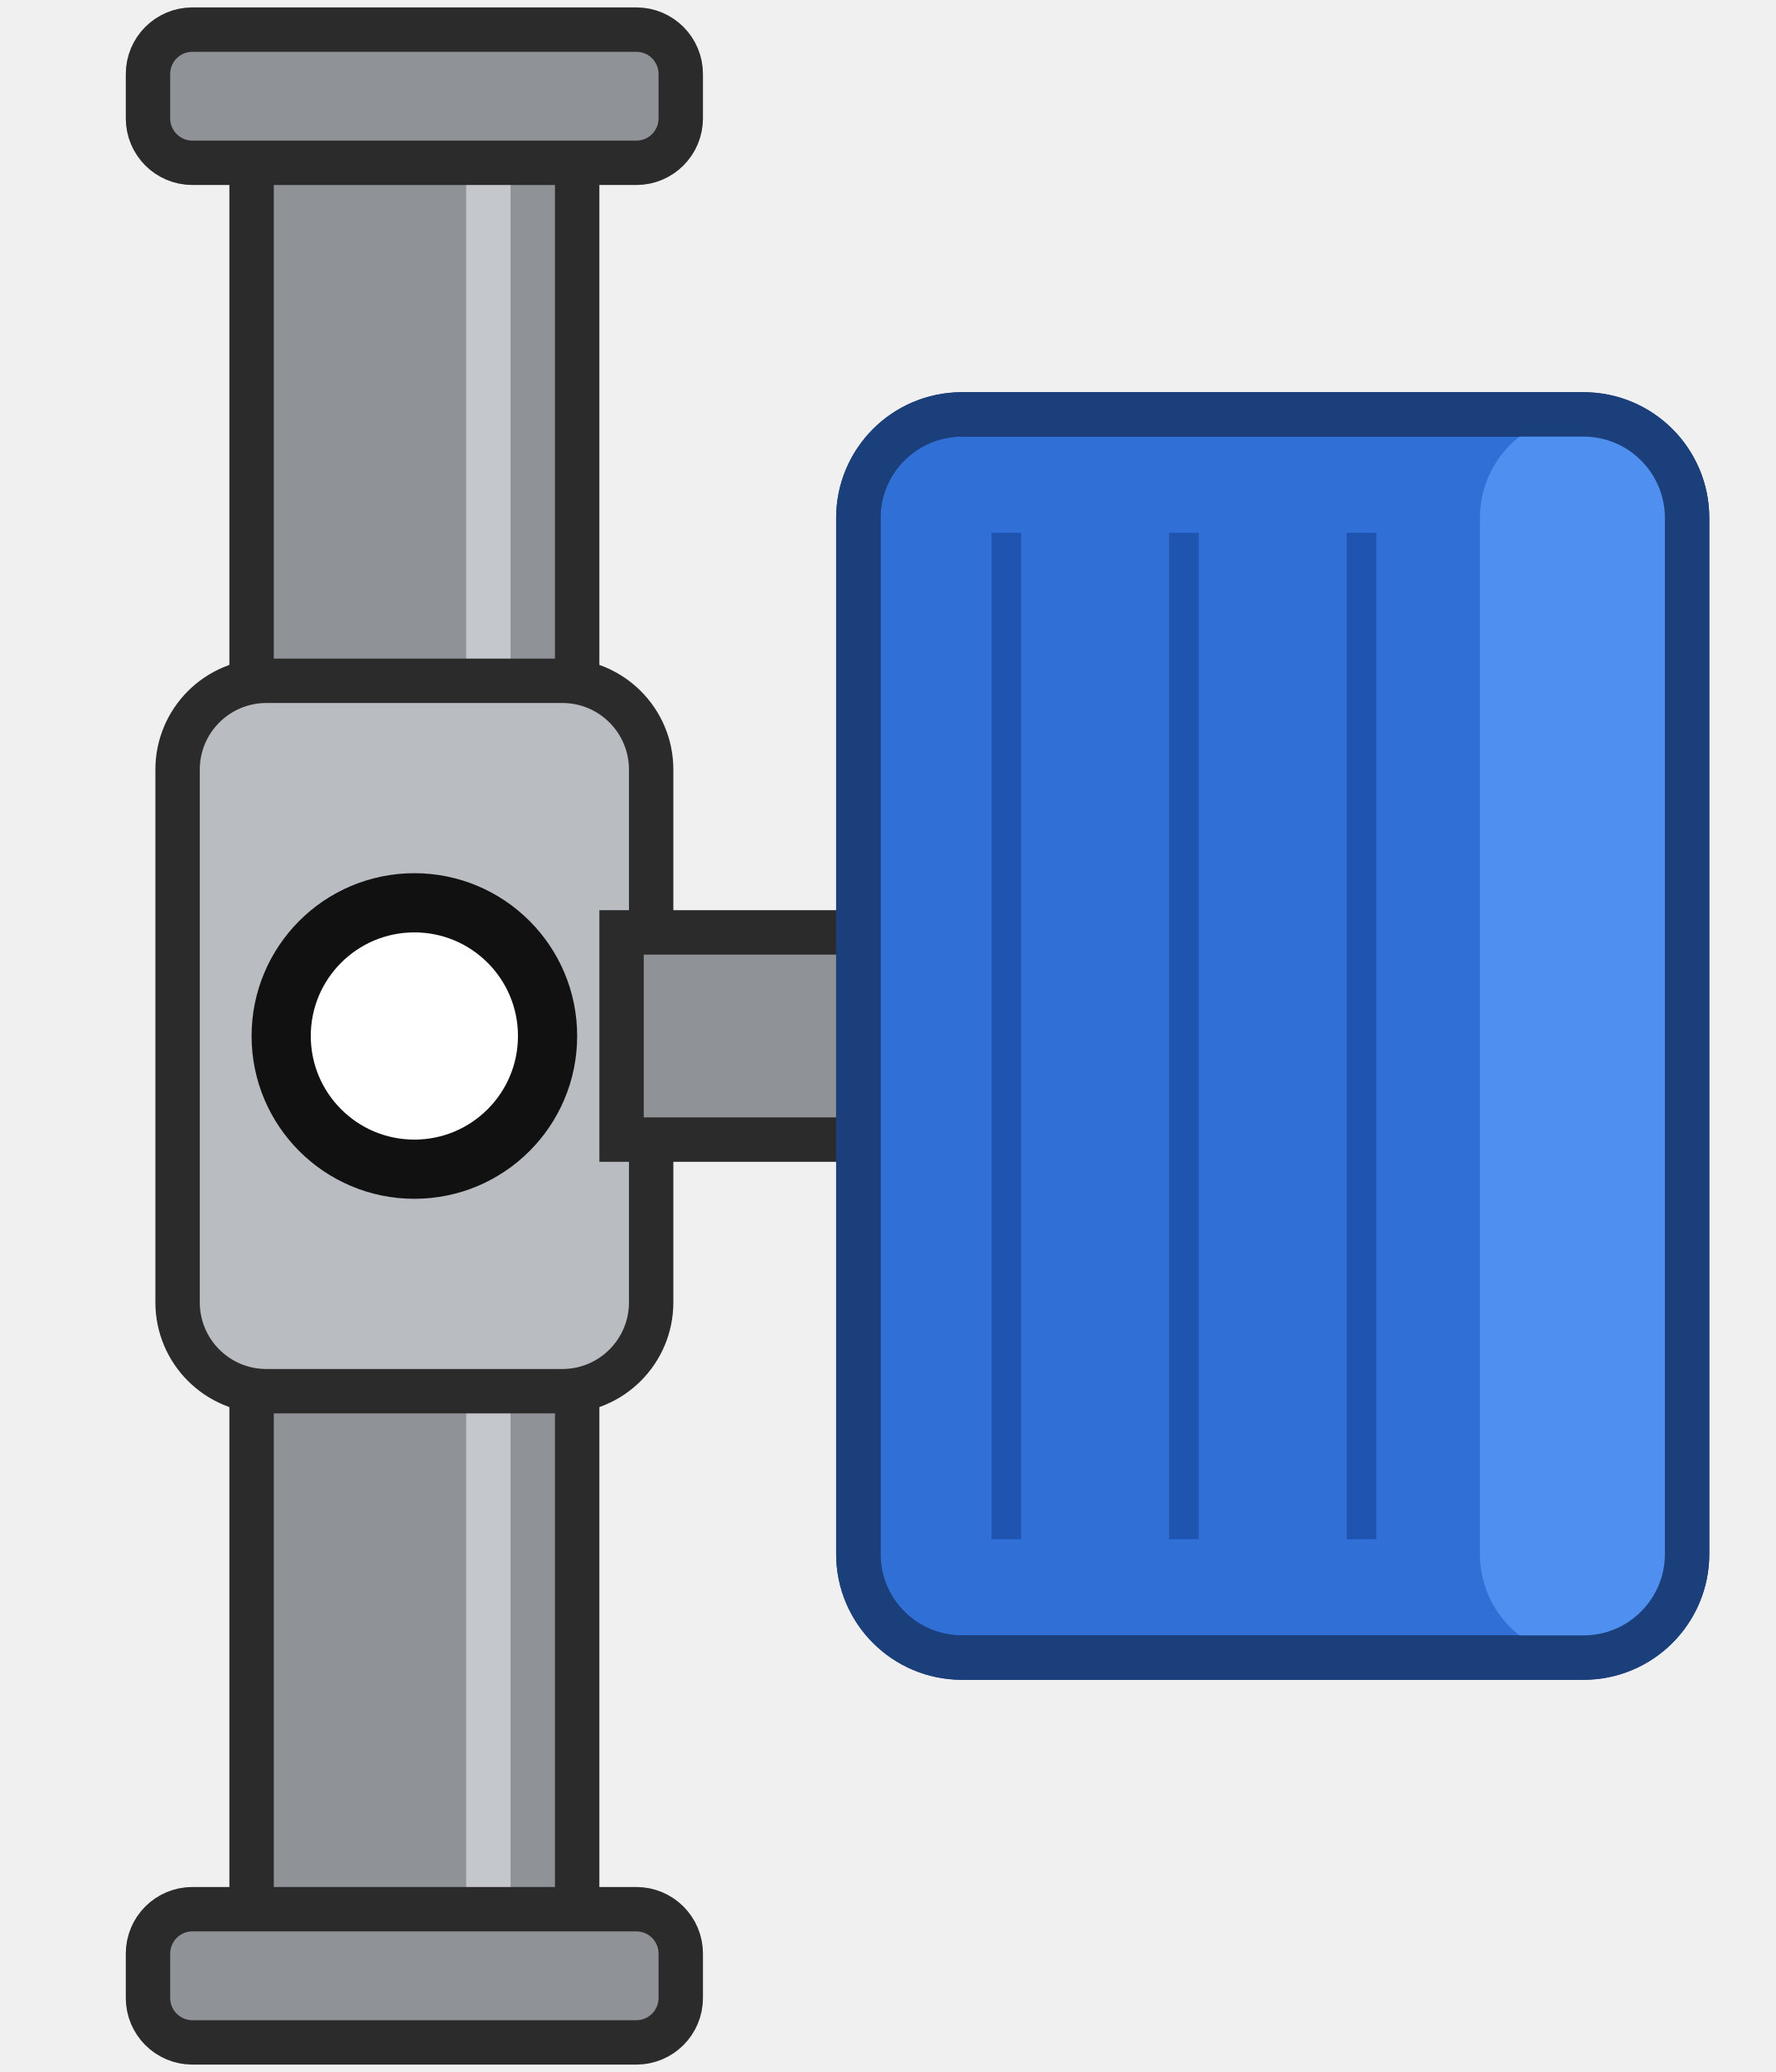
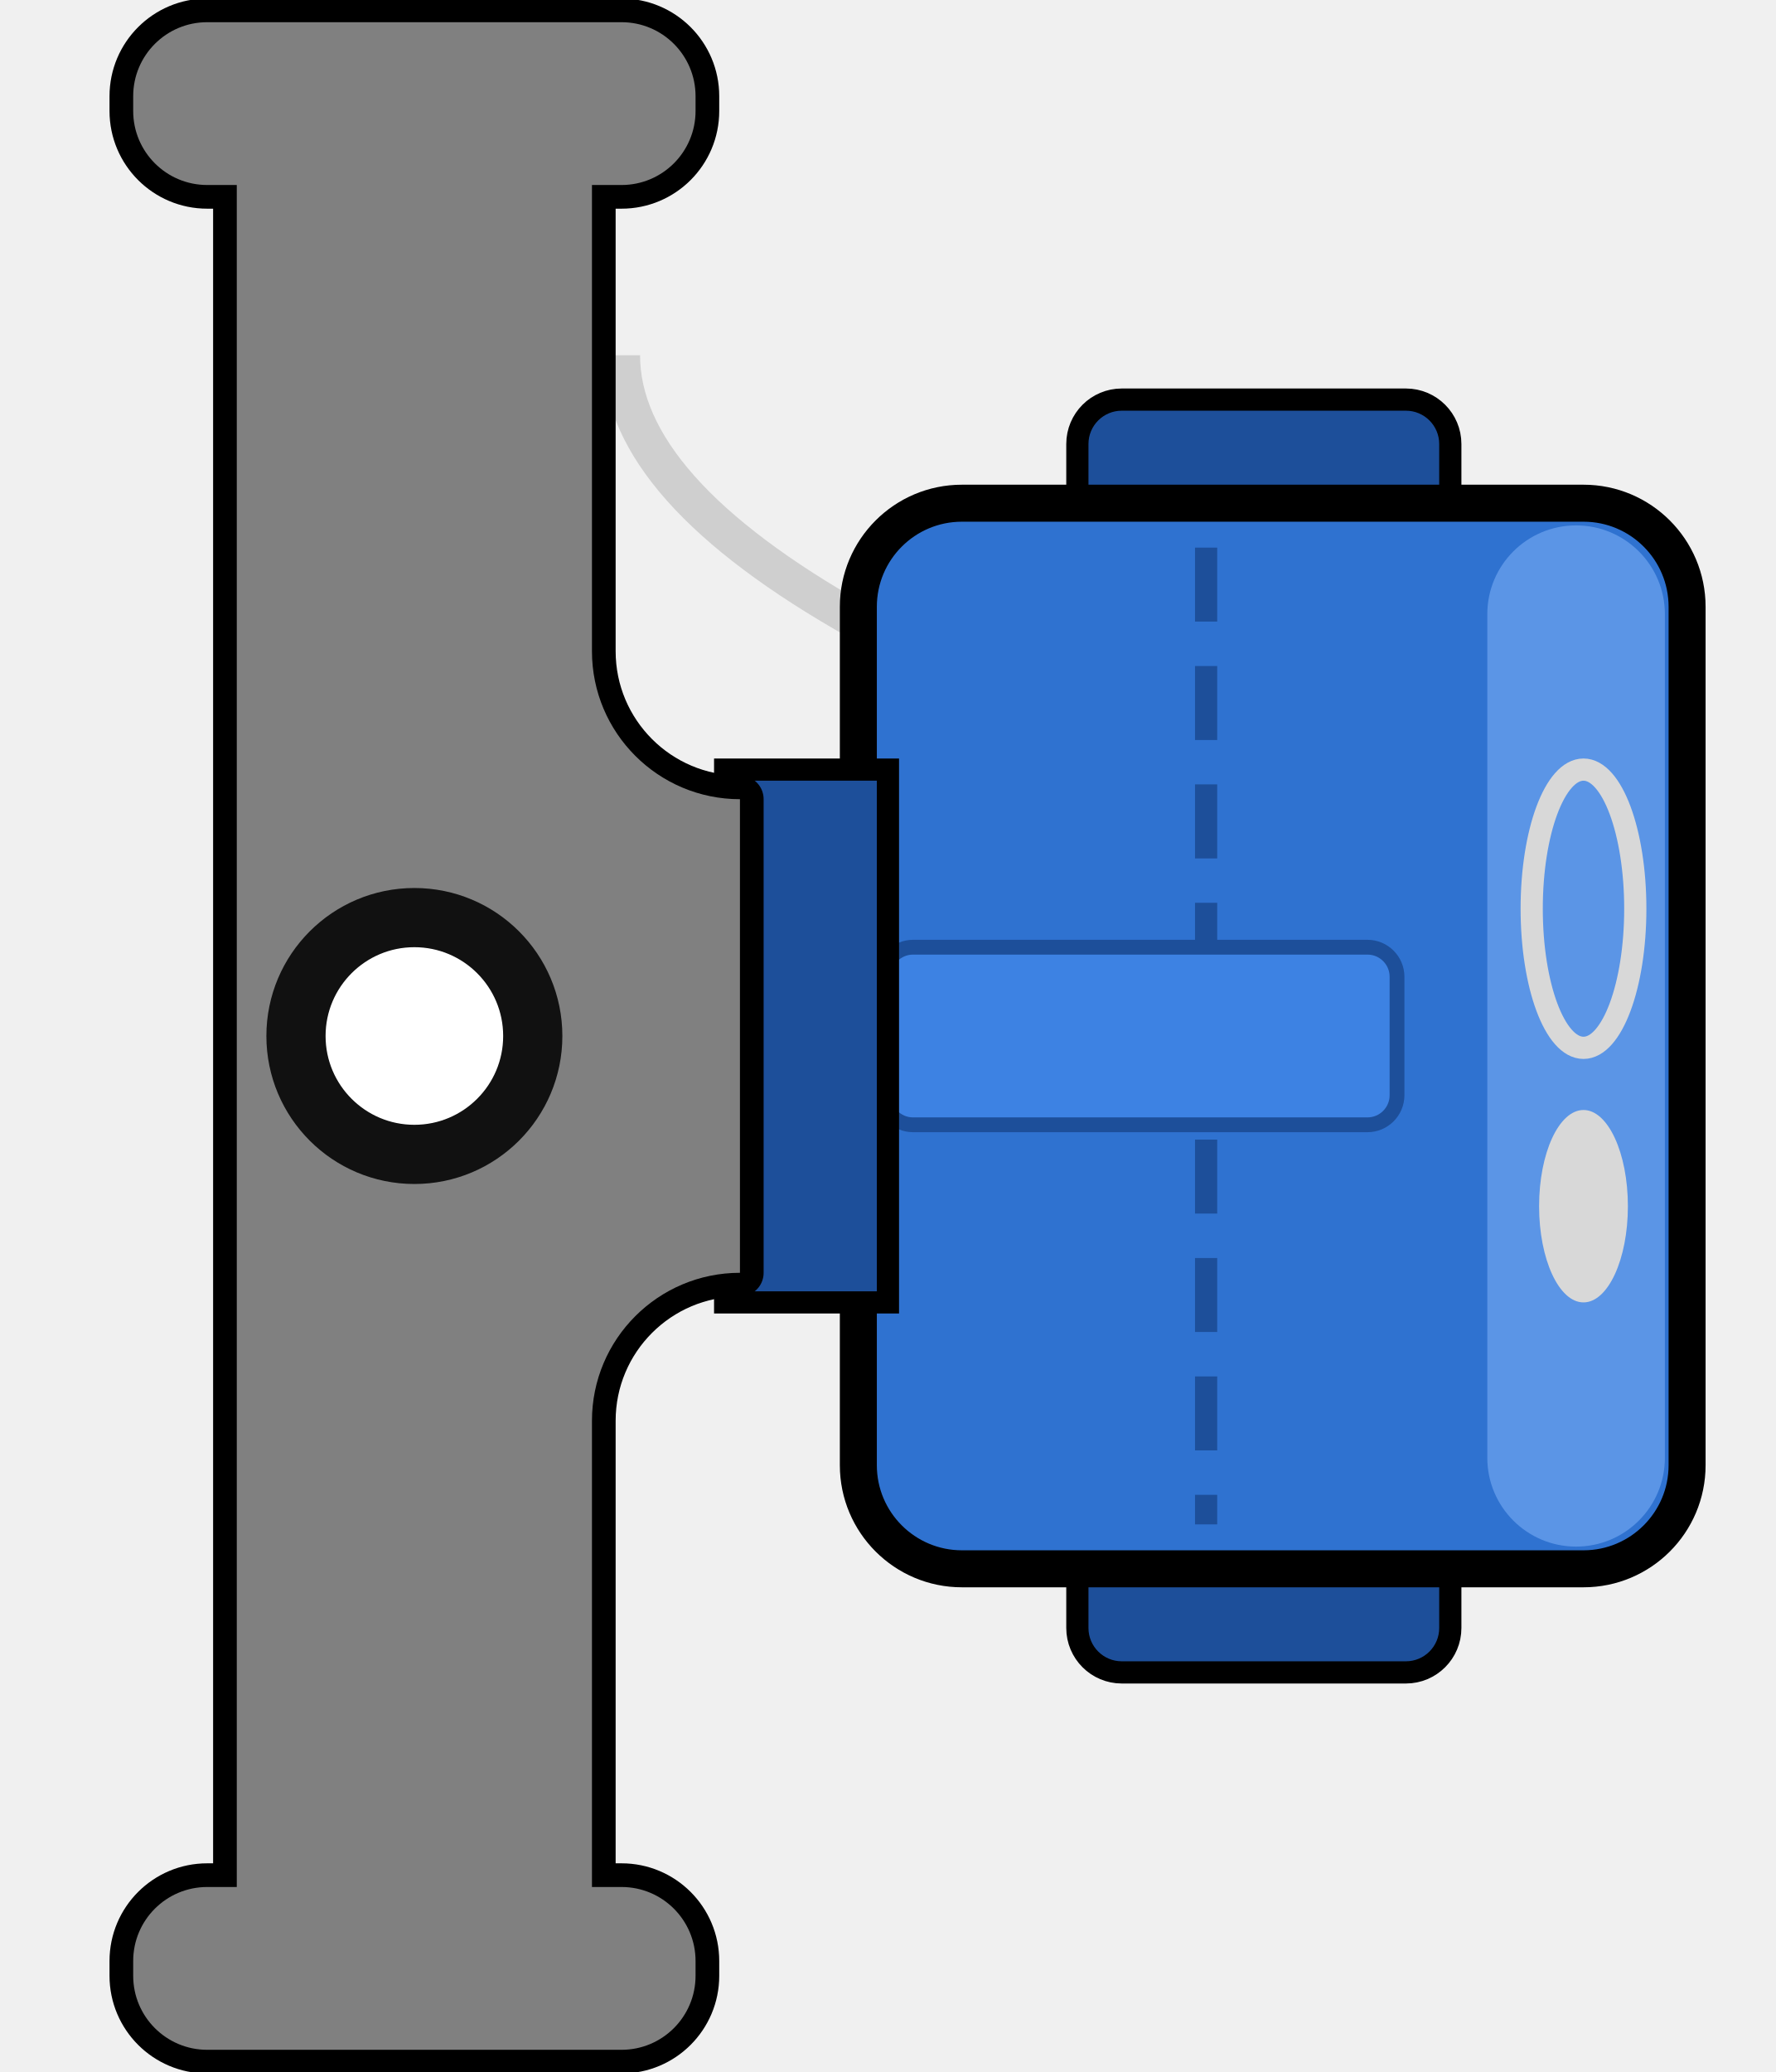
<svg xmlns="http://www.w3.org/2000/svg" viewBox="0 0 120 140">
  <g transform="translate(120 0) rotate(90)">
-     <rect x="8" y="81" width="124" height="22" fill="#8f9296" stroke="#2b2b2b" stroke-width="3" />
-     <path d="M10 87 H130" stroke="#c4c7cb" stroke-width="3" stroke-linecap="round" />
-     <rect x="2" y="74" width="9" height="36" rx="3" fill="#8f9296" stroke="#2b2b2b" stroke-width="3" />
-     <rect x="129" y="74" width="9" height="36" rx="3" fill="#8f9296" stroke="#2b2b2b" stroke-width="3" />
-     <rect x="46" y="76" width="48" height="32" rx="6" fill="#b9bcc0" stroke="#2b2b2b" stroke-width="3" />
-     <rect x="63" y="60" width="14" height="18" fill="#8f9296" stroke="#2b2b2b" stroke-width="3" />
-     <circle cx="70" cy="92" r="9" fill="#ffffff" stroke="#111" stroke-width="4" />
-     <rect x="28" y="6" width="84" height="56" rx="7" fill="#2f6fd6" stroke="#1b3f7a" stroke-width="3" />
-     <rect x="28" y="6" width="84" height="14" rx="7" fill="#4f8ff0" />
-     <path d="M36 28 H104 M36 40 H104 M36 52 H104" stroke="#1f55b0" stroke-width="2" />
-     <rect x="28" y="6" width="84" height="56" rx="7" fill="none" stroke="#1b3f7a" stroke-width="3" />
+     <path d="M42 62 Q33.0 78 24 78" fill="none" stroke="#cfcfcf" stroke-width="2.5" />
+     <rect x="27" y="22" width="86" height="25.2" rx="3" fill="#1d4f9a" stroke="#000" stroke-width="1.5" />
+     <rect x="34" y="6" width="72" height="56" rx="7" fill="#2f72d0" stroke="#000" stroke-width="2.5" />
+     <rect x="35.5" y="7.5" width="69" height="12" rx="6" fill="#5b95e6" />
+     <ellipse cx="61.4" cy="13" rx="9.4" ry="3.5" fill="none" stroke="#d8d8d8" stroke-width="1.5" />
+     <ellipse cx="81.5" cy="13" rx="6.5" ry="3" fill="#d8d8d8" />
+     <path d="M37 38.5 H103" stroke="#1d4f9a" stroke-width="1.5" stroke-dasharray="5 3" />
+     <rect x="64.0" y="25.6" width="12" height="34.7" rx="2" fill="#3d82e3" stroke="#1d4f9a" stroke-width="1" />
+     <rect x="52" y="60" width="36" height="11" fill="#1d4f9a" stroke="#000" stroke-width="1.5" />
+     <g fill="#000" stroke="#000" stroke-width="3.2" stroke-linejoin="round">
+       <path d="M12 80 H44 A10 10 0 0 0 54 70 H86 A10 10 0 0 0 96 80 H128 V104 H12 Z" />
+       <rect x="0" y="-19" width="11" height="38" rx="5" transform="translate(1.50 92.00) rotate(0.00)" />
+       <rect x="0" y="-19" width="11" height="38" rx="5" transform="translate(138.50 92.00) rotate(180.00)" />
+     </g>
+     <g fill="#808080">
+       <path d="M12 80 H44 A10 10 0 0 0 54 70 H86 A10 10 0 0 0 96 80 H128 V104 H12 Z" />
+       <rect x="0" y="-19" width="11" height="38" rx="5" transform="translate(1.50 92.00) rotate(0.00)" />
+       <rect x="0" y="-19" width="11" height="38" rx="5" transform="translate(138.50 92.00) rotate(180.00)" />
+     </g>
+     <circle cx="70" cy="92" r="8" fill="#fff" stroke="#111" stroke-width="4" />
  </g>
</svg>
